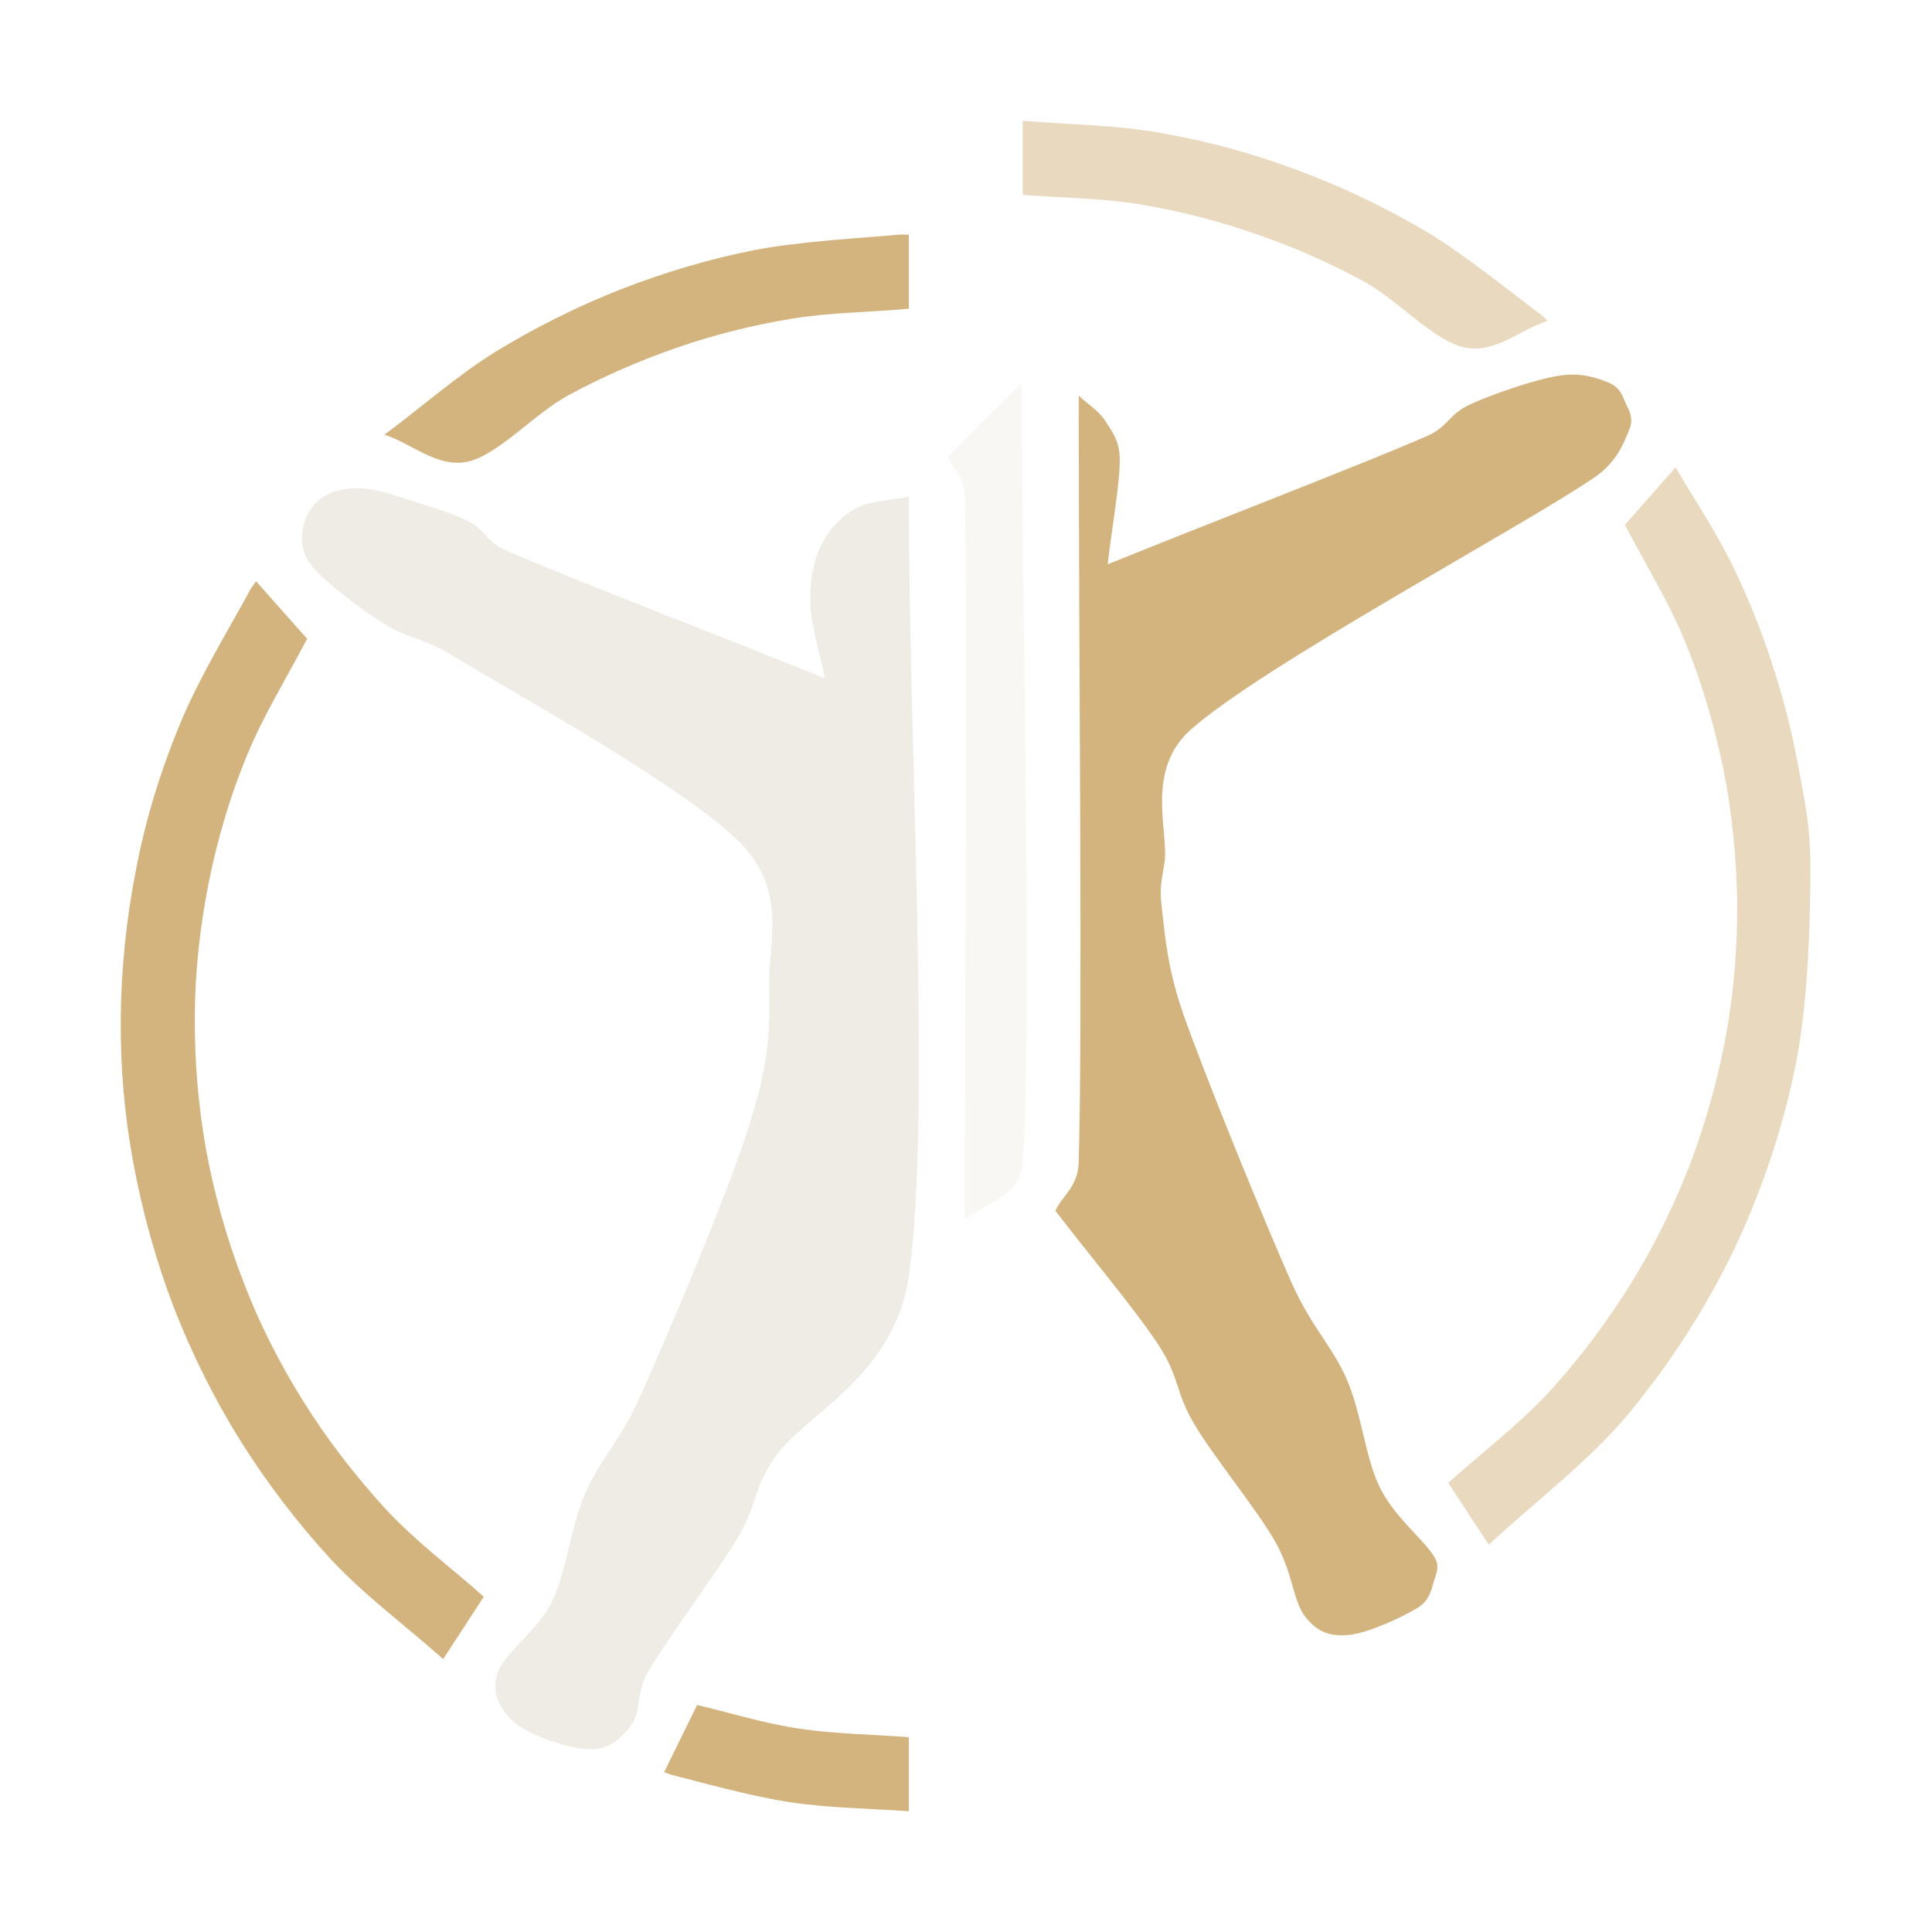
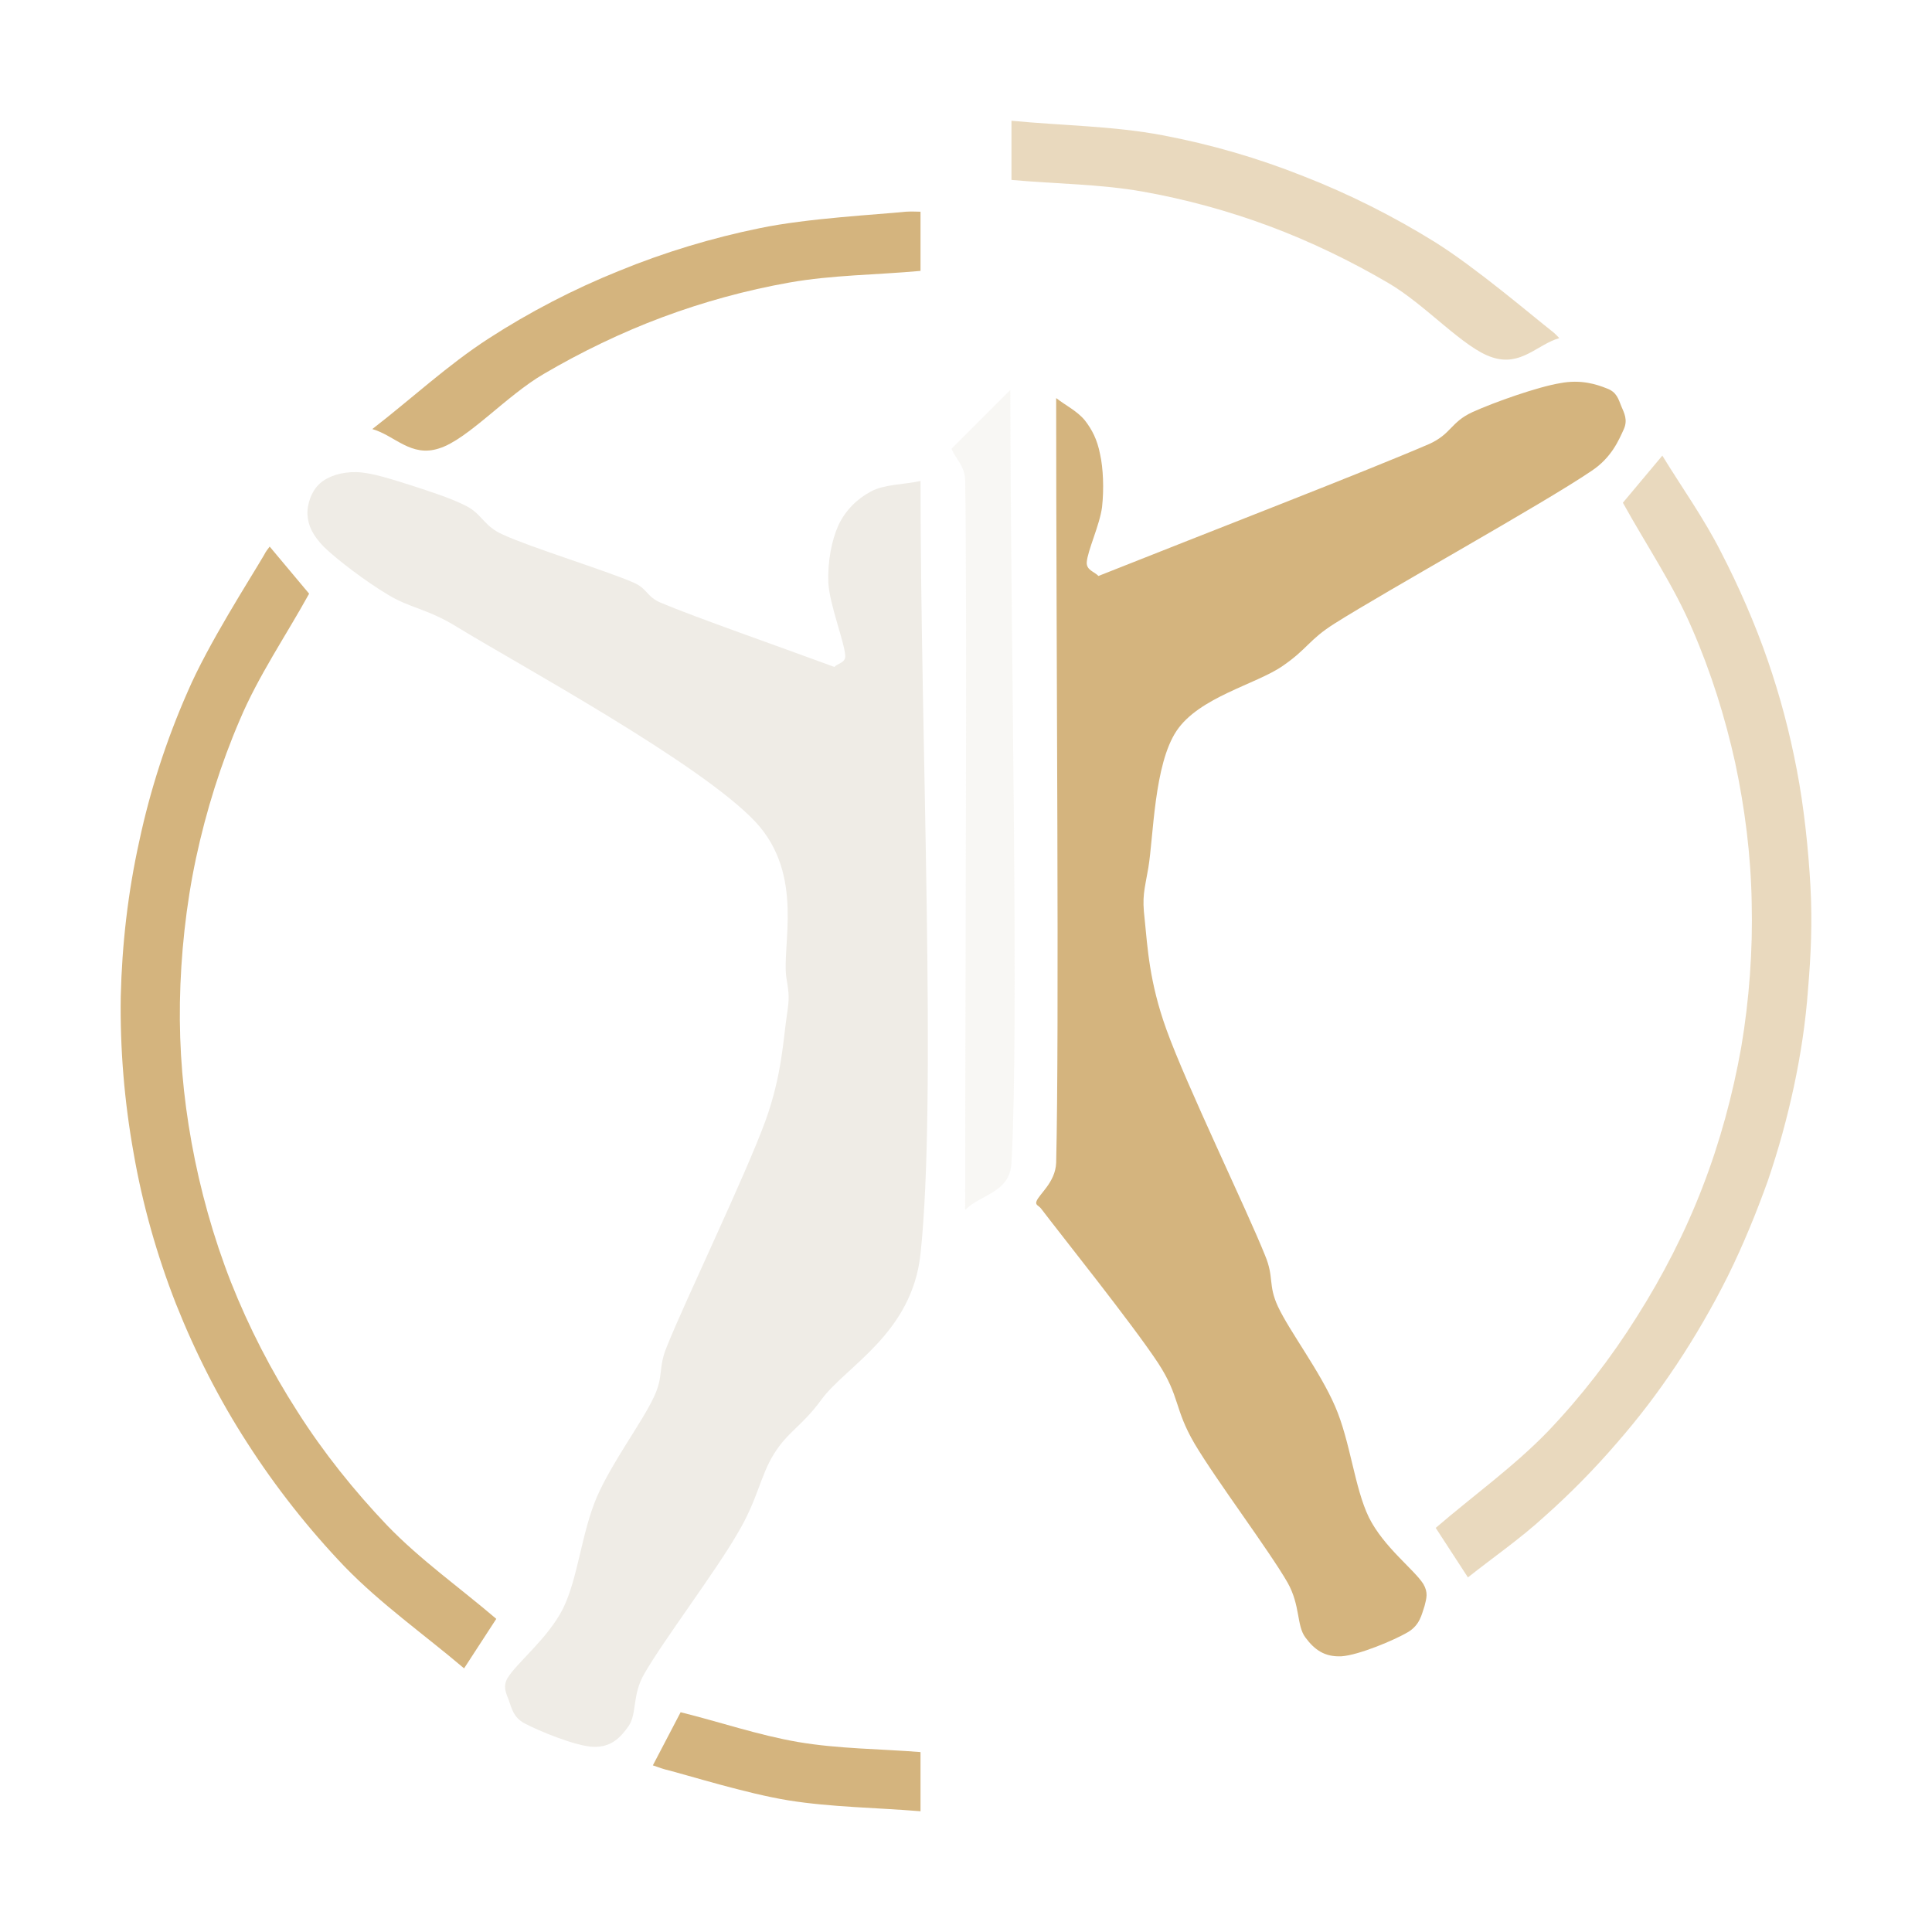
<svg xmlns="http://www.w3.org/2000/svg" viewBox="0 0 48 48" width="48" height="48">
-   <path fill="#d4b47e" d="M26.22 30.08C27.07 31.19 28.2 32.53 28.78 33.41C29.32 34.24 29.19 34.57 29.67 35.38C30.15 36.19 31.21 37.48 31.67 38.28C32.13 39.08 32.12 39.78 32.43 40.17C32.74 40.56 33.05 40.66 33.51 40.62C33.98 40.58 34.88 40.16 35.23 39.94C35.53 39.75 35.56 39.48 35.63 39.27C35.7 39.05 35.77 38.9 35.63 38.67C35.4 38.28 34.64 37.69 34.28 36.95C33.92 36.22 33.83 35.12 33.46 34.27C33.09 33.42 32.6 33.01 32.08 31.85C31.41 30.34 29.93 26.71 29.39 25.17C29 24.04 28.94 23.21 28.87 22.59C28.8 22.07 28.85 21.96 28.93 21.44C29.05 20.7 28.44 19.16 29.57 18.14C31.36 16.54 37.82 13.09 39.63 11.85C40.18 11.47 40.36 10.97 40.48 10.67C40.6 10.38 40.47 10.19 40.38 10C40.3 9.8 40.23 9.61 39.95 9.5C39.67 9.39 39.27 9.24 38.7 9.34C38.13 9.43 37.06 9.8 36.52 10.05C35.98 10.3 36 10.59 35.46 10.83C33.96 11.49 30.16 12.95 27.52 14.02C27.62 13.14 27.83 11.99 27.82 11.39C27.81 10.93 27.62 10.71 27.45 10.44C27.28 10.19 27.02 10.04 26.8 9.83C26.8 16.18 26.9 25.49 26.8 28.86C26.79 29.48 26.41 29.68 26.22 30.08Z" />
-   <path fill="#efece6" fill-opacity="0.42" d="M25.38 9.51L23.55 11.35C23.69 11.68 23.96 11.85 23.97 12.34C24.04 15.5 23.97 24.33 23.97 30.32C24.45 29.84 25.35 29.8 25.41 28.86C25.65 25.4 25.4 15.96 25.38 9.51Z" />
-   <path fill="#efece6" d="M11.25 16.29C12.73 17.2 17.11 19.6 18.42 20.97C19.57 22.18 19.08 23.39 19.11 24.56C19.14 25.73 19.08 26.49 18.6 28C18.07 29.69 16.59 33.17 15.91 34.68C15.4 35.84 14.9 36.25 14.54 37.1C14.17 37.95 14.08 39.03 13.72 39.78C13.36 40.53 12.49 41.09 12.35 41.6C12.2 42.11 12.45 42.52 12.84 42.84C13.23 43.15 14.21 43.46 14.68 43.46C15.16 43.46 15.45 43.17 15.69 42.85C15.93 42.53 15.79 42.08 16.1 41.54C16.54 40.76 17.81 39.08 18.33 38.2C18.83 37.36 18.68 37.07 19.22 36.25C19.93 35.16 22.22 34.24 22.58 31.7C23.14 27.71 22.58 18.79 22.58 12.34C22.14 12.44 21.63 12.43 21.26 12.63C20.9 12.83 20.59 13.16 20.4 13.55C20.21 13.93 20.12 14.41 20.13 14.96C20.14 15.51 20.37 16.22 20.49 16.85C17.84 15.78 14.01 14.31 12.54 13.66C12.09 13.46 12.06 13.18 11.69 12.98C11.32 12.78 10.78 12.61 10.31 12.47C9.85 12.32 9.32 12.13 8.92 12.13C8.52 12.12 8.16 12.23 7.93 12.42C7.69 12.61 7.53 12.96 7.51 13.24C7.49 13.53 7.52 13.81 7.8 14.12C8.13 14.5 8.96 15.13 9.53 15.49C10.11 15.86 10.51 15.84 11.25 16.29Z" />
-   <path fill="#d4b47e" fill-opacity="0.5" d="M38.21 7.76C37.69 7.38 36.38 6.31 35.38 5.72C34.39 5.14 33.32 4.63 32.24 4.23C31.15 3.82 30.02 3.51 28.88 3.31C27.74 3.1 26.57 3.1 25.41 3L25.41 4.84C26.39 4.92 27.38 4.92 28.34 5.08C29.3 5.24 30.27 5.49 31.19 5.81C32.11 6.12 33.01 6.52 33.88 6.99C34.74 7.46 35.62 8.47 36.38 8.63C37.14 8.8 37.76 8.19 38.45 7.97C38.37 7.9 38.33 7.84 38.21 7.76ZM44.98 21.74C44.99 20.49 44.83 19.88 44.67 19C44.51 18.12 44.29 17.28 44.01 16.44C43.74 15.61 43.41 14.8 43.02 14C42.62 13.19 42.09 12.4 41.63 11.61L40.37 13.04C40.88 14.02 41.48 14.98 41.89 16C42.3 17.01 42.6 18.06 42.82 19.12C43.03 20.18 43.14 21.29 43.16 22.37C43.17 23.45 43.09 24.53 42.9 25.62C42.71 26.7 42.4 27.82 42.01 28.87C41.61 29.91 41.11 30.94 40.52 31.89C39.93 32.84 39.24 33.76 38.49 34.58C37.73 35.4 36.82 36.09 35.98 36.84L36.99 38.38C38.15 37.29 39.47 36.32 40.48 35.1C41.49 33.88 42.38 32.5 43.07 31.07C43.75 29.64 44.28 28.08 44.6 26.52C44.92 24.97 44.97 23 44.98 21.74Z" />
-   <path fill="#d4b47e" d="M22.22 5.84C21.59 5.9 19.9 5.99 18.76 6.21C17.63 6.43 16.5 6.77 15.42 7.19C14.35 7.61 13.29 8.14 12.31 8.74C11.33 9.35 10.47 10.12 9.55 10.8C10.24 11.02 10.86 11.63 11.62 11.47C12.38 11.3 13.26 10.29 14.12 9.82C14.99 9.35 15.89 8.96 16.81 8.64C17.73 8.32 18.69 8.08 19.66 7.92C20.62 7.76 21.61 7.76 22.58 7.67L22.58 5.83C22.46 5.83 22.39 5.82 22.22 5.84ZM6.17 14.74C5.85 15.34 4.91 16.89 4.45 18.04C3.98 19.18 3.61 20.39 3.38 21.6C3.14 22.81 3.01 24.08 3 25.3C2.99 26.51 3.09 27.69 3.31 28.88C3.53 30.08 3.87 31.31 4.31 32.46C4.76 33.62 5.32 34.75 5.97 35.79C6.63 36.84 7.39 37.84 8.23 38.75C9.07 39.65 10.08 40.39 11.01 41.22L12.02 39.67C11.21 38.95 10.33 38.3 9.58 37.49C8.84 36.68 8.13 35.77 7.54 34.82C6.94 33.87 6.43 32.85 6.03 31.8C5.63 30.76 5.32 29.66 5.12 28.56C4.92 27.46 4.83 26.3 4.84 25.2C4.85 24.1 4.97 23.02 5.18 21.96C5.39 20.89 5.7 19.84 6.11 18.83C6.52 17.81 7.12 16.85 7.63 15.87L6.36 14.44C6.3 14.54 6.24 14.59 6.17 14.74ZM16.78 44.12C17.3 44.25 18.62 44.62 19.59 44.77C20.56 44.92 21.59 44.93 22.58 45L22.58 43.16C21.68 43.09 20.75 43.08 19.87 42.95C18.99 42.82 18.17 42.56 17.32 42.36L16.5 44.03C16.59 44.06 16.65 44.09 16.78 44.12Z" />
+   <path fill="#d4b47e" d="M25.86 30.02C26.36 30.68 28.13 32.89 28.77 33.86C29.32 34.7 29.17 35 29.68 35.87C30.22 36.78 31.53 38.52 31.99 39.32C32.31 39.89 32.21 40.38 32.43 40.68C32.66 40.99 32.91 41.17 33.33 41.15C33.76 41.12 34.64 40.75 34.98 40.55C35.28 40.37 35.32 40.11 35.39 39.91C35.44 39.71 35.49 39.57 35.36 39.35C35.13 38.99 34.38 38.44 34.01 37.7C33.65 36.96 33.55 35.81 33.17 34.94C32.79 34.06 32.04 33.08 31.75 32.46C31.5 31.92 31.66 31.74 31.43 31.19C30.97 30.04 29.48 26.97 28.98 25.58C28.55 24.39 28.51 23.52 28.44 22.85C28.37 22.26 28.43 22.14 28.53 21.56C28.66 20.78 28.67 19 29.23 18.16C29.79 17.32 31.21 17 31.86 16.55C32.49 16.12 32.51 15.9 33.16 15.49C34.44 14.68 38.35 12.51 39.54 11.7C40.04 11.37 40.22 10.93 40.34 10.67C40.45 10.43 40.35 10.26 40.28 10.09C40.21 9.92 40.17 9.74 39.92 9.65C39.67 9.55 39.28 9.42 38.76 9.52C38.21 9.61 37.13 9.99 36.58 10.24C36.04 10.49 36.06 10.78 35.51 11.03C33.96 11.7 30.03 13.22 27.29 14.31C27.19 14.2 26.99 14.17 27 13.97C27.02 13.68 27.32 13.05 27.38 12.6C27.43 12.15 27.41 11.63 27.33 11.28C27.26 10.92 27.13 10.67 26.95 10.44C26.76 10.21 26.47 10.07 26.24 9.89C26.24 16.22 26.32 25.57 26.24 28.89C26.22 29.38 25.81 29.67 25.75 29.85C25.72 29.94 25.8 29.95 25.86 30.02Z" />
+   <path fill="#efece6" fill-opacity="0.42" d="M25.1 9.69L23.64 11.15C23.75 11.42 23.97 11.56 23.98 11.95C24.03 15.1 23.98 24.03 23.98 30.06C24.36 29.67 25.09 29.64 25.13 28.89C25.32 25.5 25.11 16.09 25.1 9.69Z" />
+   <path fill="#efece6" d="M11.36 15.58C12.88 16.51 17.4 18.96 18.77 20.42C20 21.74 19.41 23.51 19.54 24.31C19.61 24.72 19.61 24.81 19.55 25.22C19.46 25.81 19.43 26.7 19.02 27.84C18.52 29.21 17.03 32.3 16.57 33.45C16.34 34 16.5 34.18 16.24 34.72C15.95 35.34 15.21 36.32 14.83 37.19C14.45 38.07 14.36 39.21 13.99 39.96C13.62 40.7 12.84 41.31 12.61 41.69C12.49 41.9 12.57 42.06 12.64 42.24C12.71 42.43 12.75 42.66 13.02 42.81C13.37 43 14.32 43.39 14.75 43.4C15.18 43.41 15.41 43.18 15.62 42.88C15.83 42.57 15.7 42.11 16.01 41.58C16.46 40.79 17.78 39.04 18.31 38.12C18.83 37.26 18.88 36.68 19.23 36.12C19.58 35.56 19.93 35.43 20.41 34.77C21.02 33.94 22.66 33.13 22.87 31.15C23.28 27.35 22.87 18.35 22.87 11.95C22.46 12.04 21.97 12.03 21.64 12.21C21.3 12.39 21.01 12.67 20.83 13.05C20.66 13.43 20.56 13.95 20.58 14.48C20.61 15.02 20.98 15.95 21 16.29C21.01 16.47 20.81 16.48 20.73 16.57C19.29 16.04 17.26 15.33 16.43 14.98C16.06 14.83 16.09 14.62 15.73 14.47C15.07 14.18 13.18 13.6 12.49 13.28C12.02 13.07 11.98 12.78 11.6 12.58C11.22 12.38 10.68 12.21 10.22 12.06C9.77 11.92 9.24 11.74 8.86 11.73C8.49 11.72 8.15 11.83 7.95 12.01C7.74 12.19 7.62 12.54 7.64 12.8C7.66 13.07 7.77 13.3 8.05 13.59C8.38 13.91 9.08 14.44 9.63 14.77C10.18 15.11 10.62 15.12 11.36 15.58Z" />
+   <path fill="#d4b47e" fill-opacity="0.5" d="M38.56 8.23C38.05 7.83 36.68 6.66 35.66 6.02C34.63 5.38 33.52 4.82 32.39 4.38C31.26 3.93 30.1 3.59 28.88 3.36C27.67 3.13 26.38 3.12 25.13 3L25.13 4.47C26.21 4.57 27.32 4.57 28.39 4.76C29.46 4.95 30.52 5.24 31.54 5.62C32.56 6 33.57 6.49 34.49 7.03C35.42 7.57 36.37 8.66 37.08 8.88C37.79 9.11 38.19 8.56 38.74 8.4C38.68 8.34 38.65 8.3 38.56 8.23ZM44.98 22.02C44.93 21.11 44.82 20.05 44.64 19.12C44.46 18.18 44.23 17.31 43.92 16.41C43.61 15.51 43.2 14.57 42.76 13.72C42.33 12.87 41.79 12.12 41.3 11.32L40.32 12.49C40.9 13.54 41.58 14.54 42.04 15.62C42.51 16.7 42.86 17.82 43.11 18.95C43.35 20.08 43.5 21.24 43.52 22.42C43.55 23.6 43.46 24.84 43.26 26.02C43.05 27.2 42.73 28.38 42.3 29.49C41.87 30.61 41.31 31.7 40.67 32.71C40.03 33.73 39.29 34.69 38.46 35.56C37.62 36.43 36.6 37.16 35.67 37.96L36.47 39.19C37.1 38.69 37.77 38.23 38.38 37.67C39 37.12 39.63 36.48 40.17 35.85C40.72 35.22 41.19 34.6 41.65 33.91C42.11 33.22 42.55 32.46 42.93 31.7C43.31 30.93 43.64 30.12 43.92 29.34C44.19 28.55 44.4 27.78 44.57 26.99C44.74 26.19 44.86 25.4 44.92 24.58C44.99 23.75 45.03 22.93 44.98 22.02Z" />
+   <path fill="#d4b47e" d="M22.5 5.26C21.84 5.33 20.06 5.42 18.87 5.67C17.69 5.91 16.5 6.27 15.38 6.73C14.26 7.18 13.16 7.75 12.14 8.41C11.12 9.07 10.22 9.91 9.25 10.66C9.81 10.82 10.21 11.37 10.91 11.14C11.62 10.92 12.58 9.83 13.51 9.29C14.43 8.75 15.44 8.26 16.46 7.88C17.48 7.5 18.54 7.21 19.61 7.02C20.68 6.83 21.79 6.83 22.87 6.73L22.87 5.26C22.75 5.26 22.67 5.25 22.5 5.26ZM6.56 13.79C6.21 14.39 5.17 16 4.66 17.19C4.14 18.37 3.73 19.63 3.46 20.9C3.18 22.16 3.03 23.47 3 24.76C2.98 26.06 3.09 27.37 3.32 28.65C3.54 29.92 3.9 31.19 4.37 32.39C4.85 33.6 5.45 34.78 6.15 35.86C6.85 36.95 7.67 37.99 8.56 38.92C9.46 39.85 10.54 40.61 11.53 41.45L12.33 40.22C11.43 39.45 10.45 38.76 9.62 37.9C8.8 37.04 8.03 36.08 7.39 35.07C6.74 34.06 6.18 32.97 5.74 31.86C5.3 30.74 4.97 29.55 4.76 28.39C4.55 27.23 4.45 26.08 4.47 24.9C4.49 23.73 4.62 22.49 4.87 21.32C5.12 20.15 5.49 18.97 5.96 17.88C6.42 16.79 7.1 15.8 7.68 14.75L6.7 13.58C6.65 13.65 6.61 13.69 6.56 13.79ZM16.52 43.96C17.08 44.1 18.54 44.56 19.59 44.73C20.65 44.9 21.78 44.91 22.87 45L22.87 43.53C21.86 43.45 20.83 43.45 19.83 43.28C18.84 43.11 17.88 42.78 16.91 42.54L16.22 43.86C16.32 43.89 16.38 43.92 16.52 43.96Z" />
</svg>
